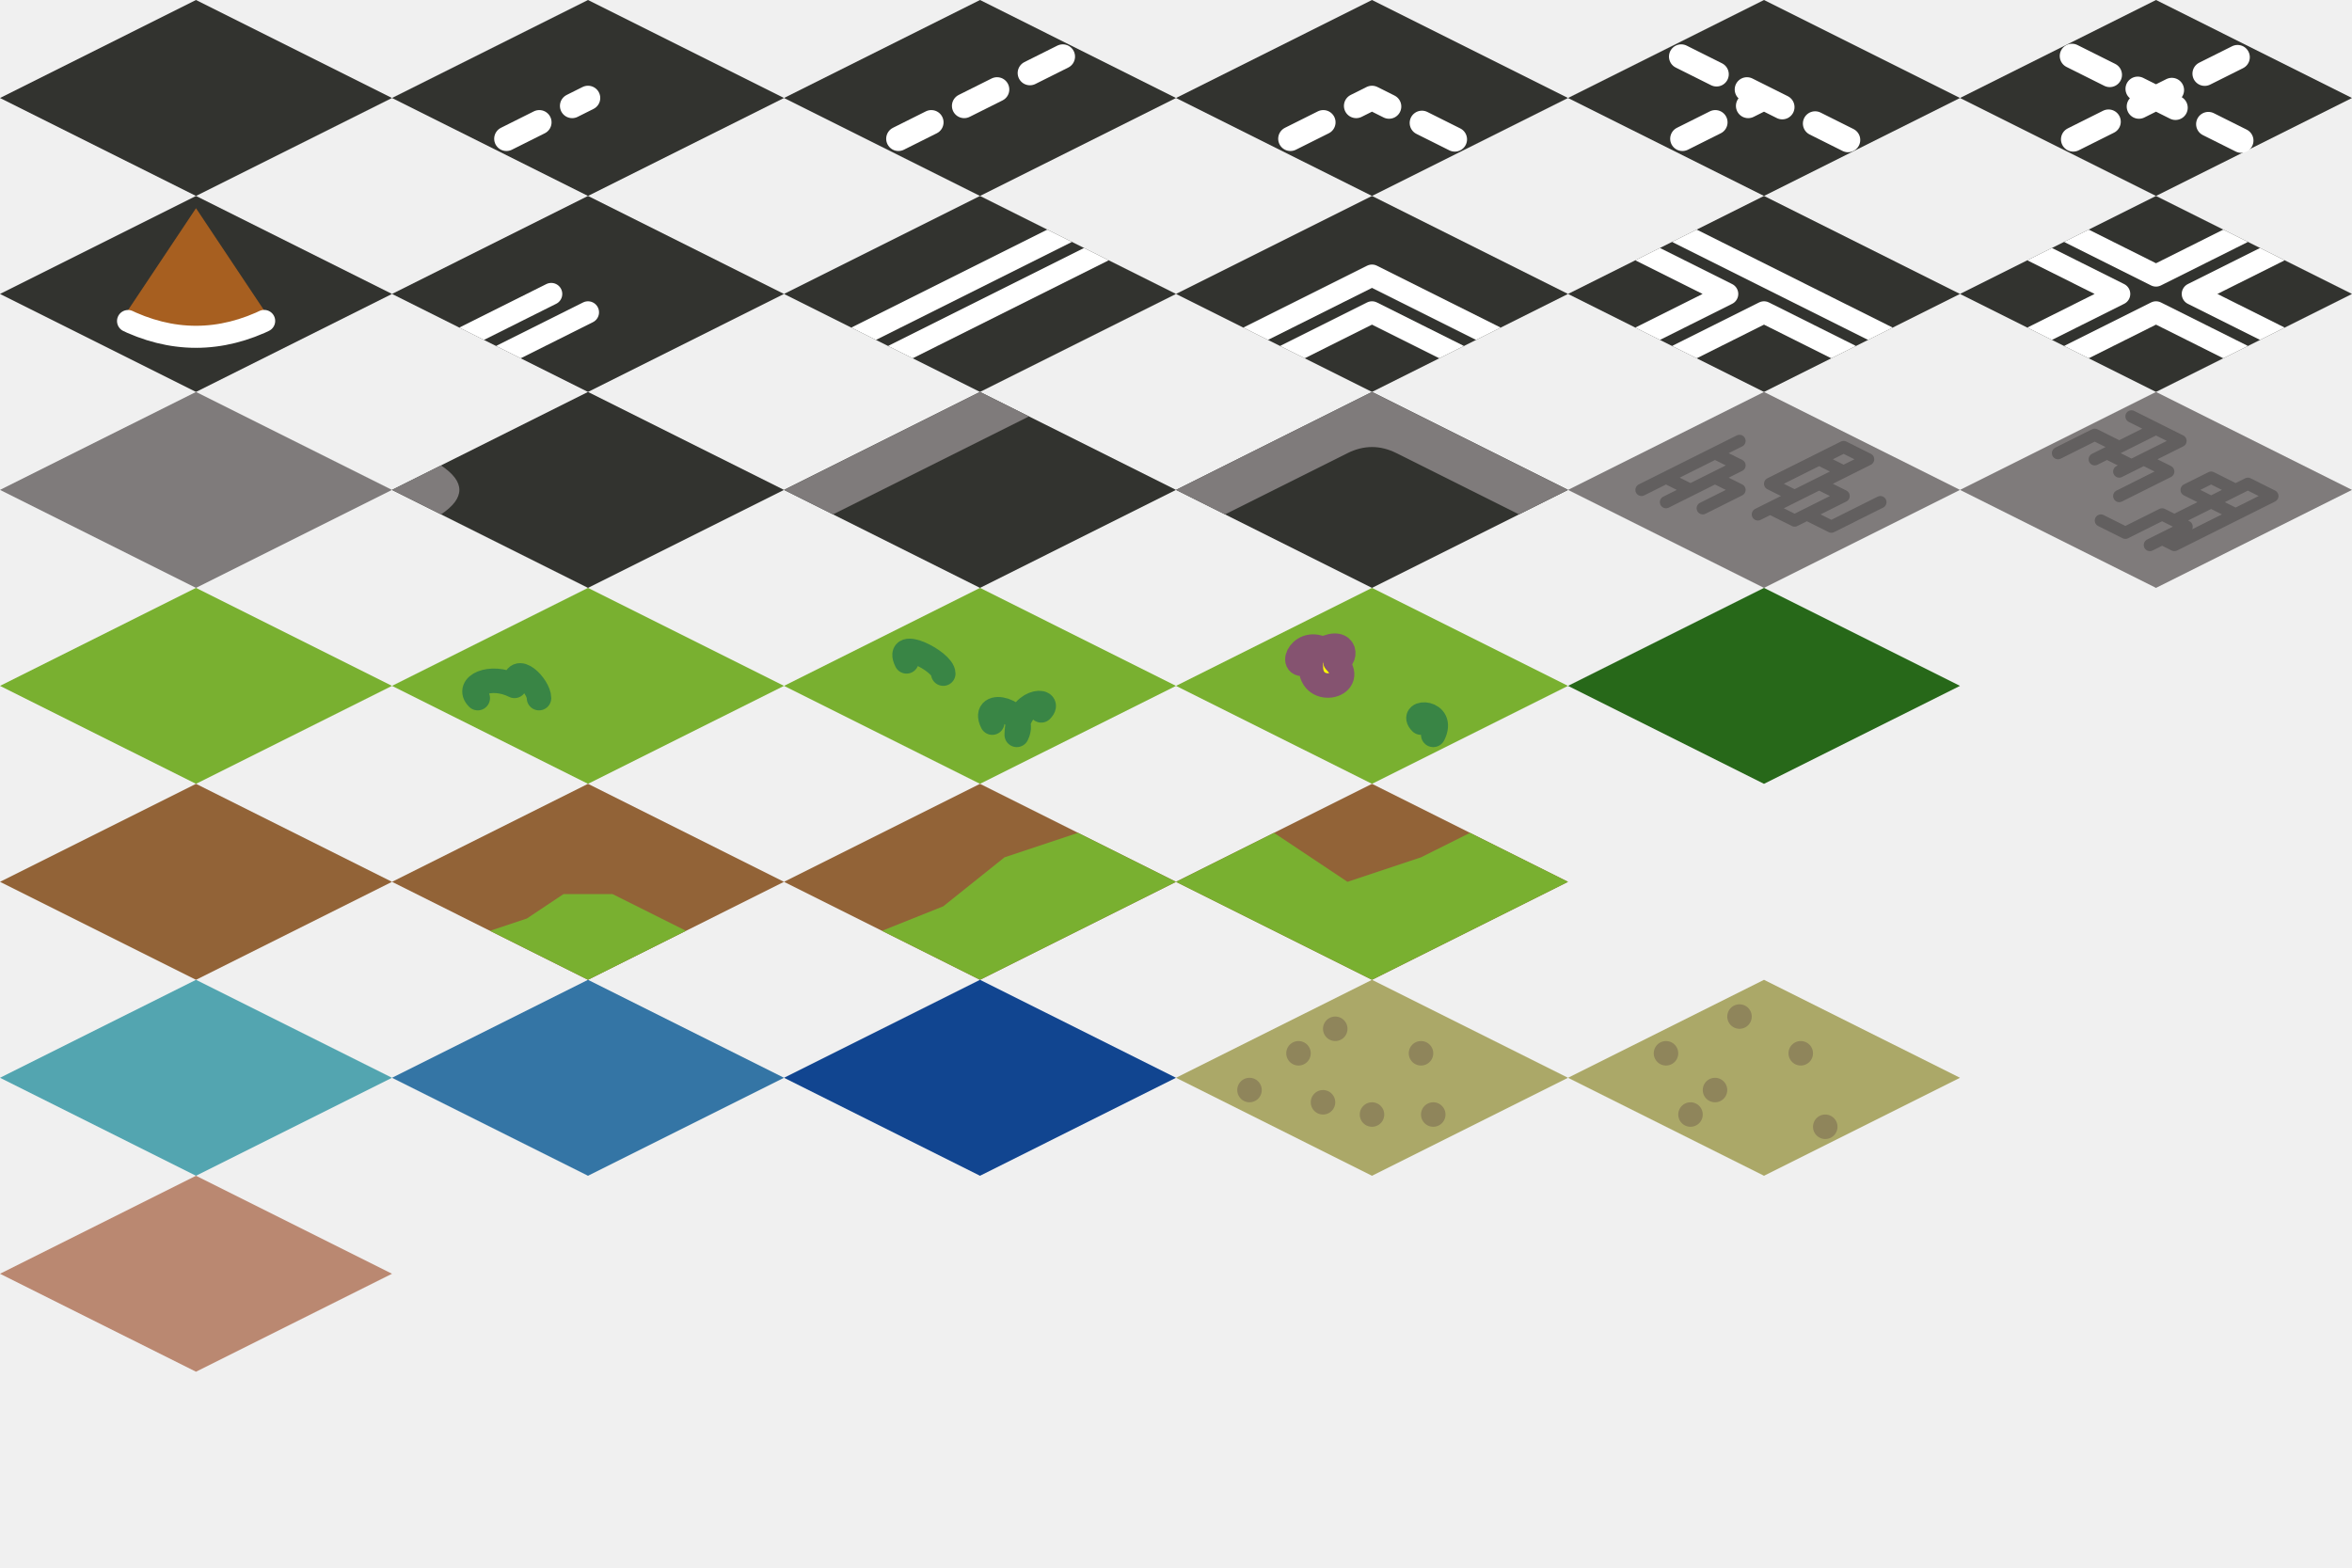
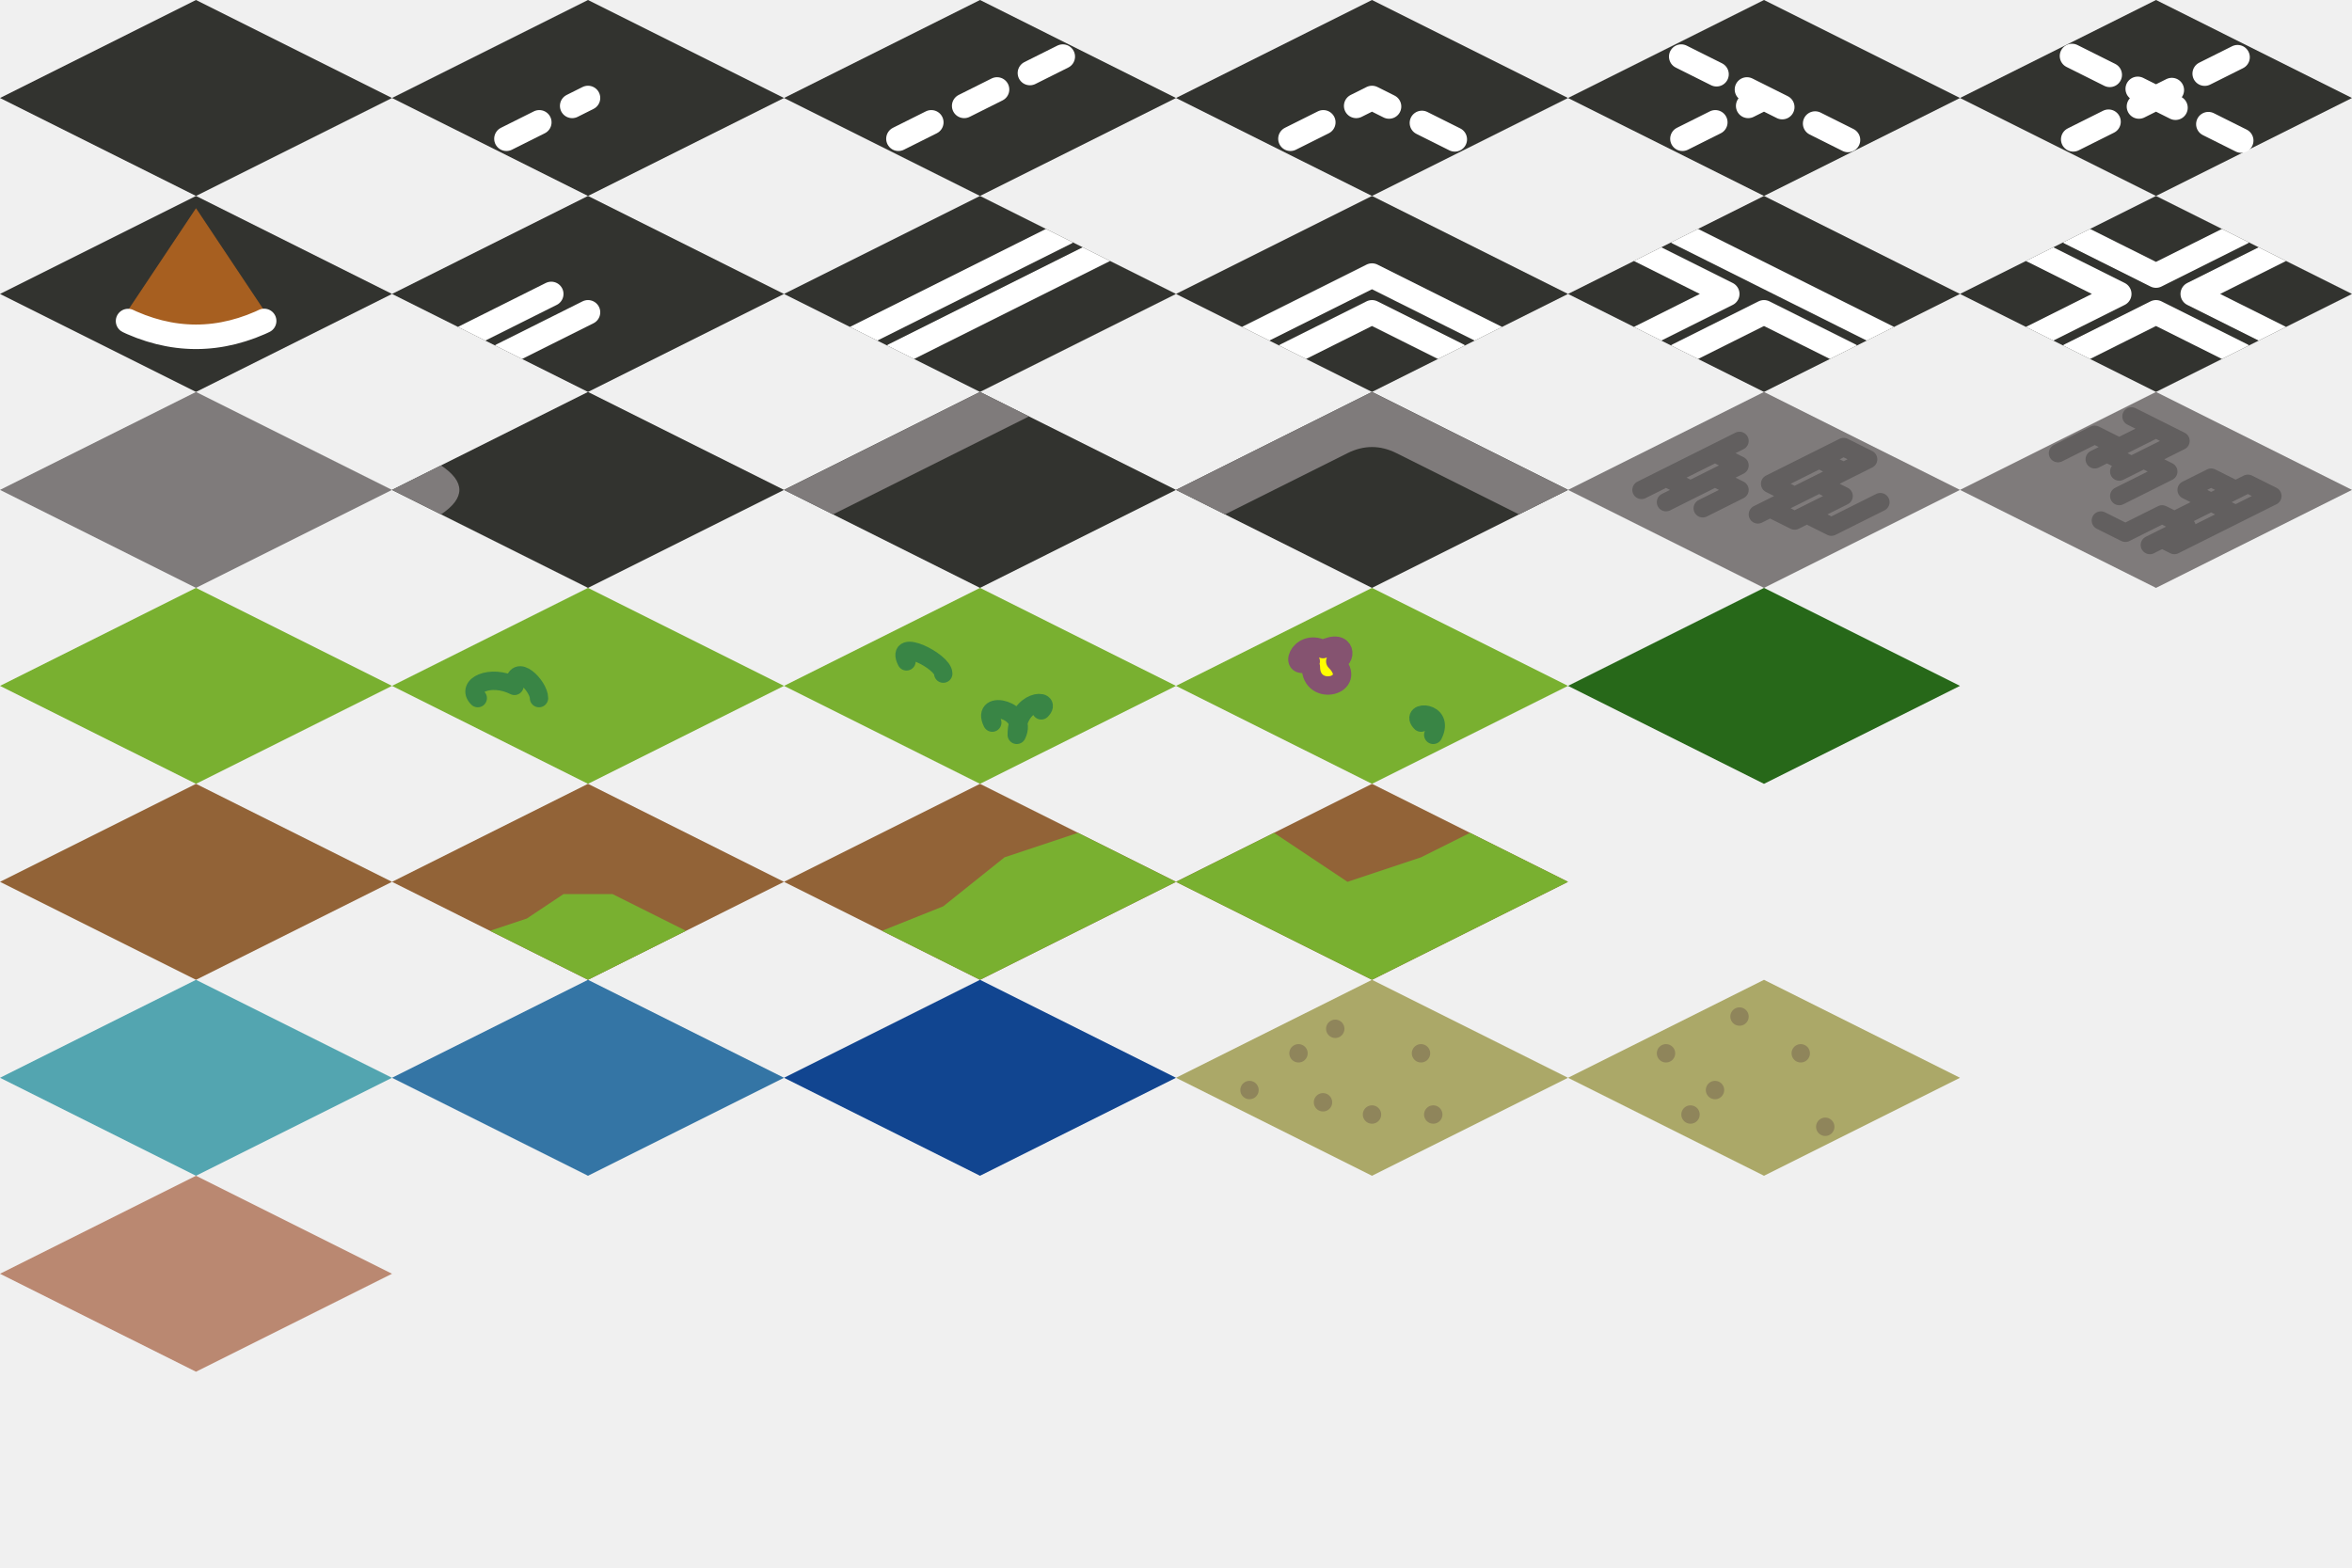
- <svg xmlns="http://www.w3.org/2000/svg" width="192" height="128">
+ <svg xmlns="http://www.w3.org/2000/svg" width="192" height="128" stroke-width="1.5">
  <clipPath id="clip">
    <path d="M16 0l16 8-16 8-16-8" />
  </clipPath>
  <g stroke-width="2">
    <g>
      <path d="M0 8l16 8 16-8-16-8" fill="#32332F" />
    </g>
    <g transform="translate(32)">
      <path d="M0 8l16 8 16-8-16-8" fill="#32332F" />
      <path d="M8 12l8-4" stroke="#FFF" stroke-linecap="round" stroke-dasharray="3,3" stroke-dashoffset="-1.5" fill="none" stroke-linejoin="round" />
    </g>
    <g transform="translate(64)">
      <path d="M0 8l16 8 16-8-16-8" fill="#32332F" />
      <path d="M8 12l16-8" stroke="#FFF" stroke-linecap="round" stroke-dasharray="3,3" stroke-dashoffset="-1.5" />
    </g>
    <g transform="translate(96)">
      <path d="M0 8l16 8 16-8-16-8" fill="#32332F" />
      <path d="M8 12l8-4 8 4" stroke="#FFF" stroke-linecap="round" stroke-dasharray="3,3" stroke-dashoffset="-1.5" fill="none" stroke-linejoin="round" />
    </g>
    <g transform="translate(128)">
      <path d="M0 8l16 8 16-8-16-8" fill="#32332F" />
      <path d="M8 12l8-4-8-4 16 8" stroke="#FFF" stroke-linecap="round" stroke-dasharray="3,3" stroke-dashoffset="-1.5" fill="none" stroke-linejoin="round" />
    </g>
    <g transform="translate(160)">
      <path d="M0 8l16 8 16-8-16-8" fill="#32332F" />
      <path d="M24 4l-16 8 8-4-8-4 16 8" stroke="#FFF" stroke-linecap="round" stroke-dasharray="3,3" stroke-dashoffset="-1.5" fill="none" stroke-linejoin="round" />
    </g>
  </g>
-   <g stroke-width="1.8" transform="translate(0 16)">
+   <g stroke-width="2" transform="translate(0 16)">
    <g>
      <path d="M0 8l16 8 16-8-16-8" fill="#32332F" />
      <path d="M10 10q6 3 12 0l-6-9" fill="#A75F20" />
      <path d="M10 10q6 3 12 0" fill="none" stroke="#FFF" stroke-dasharray="11.5,10" stroke-dashoffset="-0.5" stroke-linecap="round" />
    </g>
    <g transform="translate(32)" clip-path="url(#clip)">
      <path d="M0 8l16 8 16-8-16-8" fill="#32332F" />
      <path d="M5 12l8-4M9 13l7-3.5" stroke="#FFF" stroke-linecap="round" fill="none" stroke-linejoin="round" />
    </g>
    <g transform="translate(64)" clip-path="url(#clip)">
      <path d="M0 8l16 8 16-8-16-8" fill="#32332F" />
      <path d="M9 13l18-9" stroke="#FFF" stroke-linecap="round" />
      <path d="M5 12l18-9" stroke="#FFF" stroke-linecap="round" />
    </g>
    <g transform="translate(96)" clip-path="url(#clip)">
      <path d="M0 8l16 8 16-8-16-8" fill="#32332F" />
      <path d="M5 12l11-5.5 11 5.5M9 13l7-3.5 7 3.5" stroke="#FFF" stroke-linecap="round" fill="none" stroke-linejoin="round" />
    </g>
    <g transform="translate(128)" clip-path="url(#clip)">
      <path d="M0 8l16 8 16-8-16-8" fill="#32332F" />
      <path d="M5 12l8-4-8-4M9 13l7-3.5 7 3.5M9 3l18 9" stroke="#FFF" stroke-linecap="round" fill="none" stroke-linejoin="round" />
    </g>
    <g transform="translate(160)" clip-path="url(#clip)">
      <path d="M0 8l16 8 16-8-16-8" fill="#32332F" />
      <path d="M5 12l8-4-8-4M9 13l7-3.5 7 3.5M9 3l7 3.5 7-3.5M27 12l-8-4 8-4" stroke="#FFF" stroke-linecap="round" fill="none" stroke-linejoin="round" />
    </g>
  </g>
  <g transform="translate(0 32)">
    <path d="M0 8l16 8 16-8-16-8" fill="#7F7B7B" />
    <g transform="translate(32)">
      <path d="M0 8l16 8 16-8-16-8" fill="#32332F" />
      <path d="M0 8l4 2q3-2 0-4" fill="#7F7B7B" />
    </g>
    <g transform="translate(64)">
      <path d="M0 8l16 8 16-8-16-8" fill="#32332F" />
      <path d="M0 8l4 2 16-8-4-2" fill="#7F7B7B" />
    </g>
    <g transform="translate(96)">
      <path d="M0 8l16 8 16-8-16-8" fill="#32332F" />
      <path d="M0 8l4 2 10-5q2-1 4 0l10 5 4-2-16-8" fill="#7F7B7B" />
    </g>
    <g transform="translate(128)">
      <path d="M0 8l16 8 16-8-16-8" fill="#7F7B7B" />
      <path d="M6 8l2-1 2 1-2 1m2-1 4-2-2-1m-4 2 6-3m-2 3 2 1-3 1.5" stroke="#625F5F" fill="none" stroke-linecap="round" stroke-linejoin="round" />
      <path d="M22.5 4.5l-2 1 2 1 2-1-2-1-6 3 2 1 4-2m-4 2-3 1.5m1-.5 2 1 4-2-2-1m-1 2.5 2 1 4-2" stroke="#625F5F" fill="none" stroke-linecap="round" stroke-linejoin="round" />
    </g>
    <g transform="translate(160)">
      <path d="M0 8l16 8 16-8-16-8" fill="#7F7B7B" />
      <path d="M8 5l3-1.5 2 1-2 1m1-.5 2 1 4-2-2-1-3 1.5m3-1.5-2-1m1 3.5 2 1-4 2m1-2.5-1 .5" stroke="#625F5F" fill="none" stroke-linecap="round" stroke-linejoin="round" />
      <path d="M11.5 10.5l2 1 3-1.5 2 1-3 1.5m2-2 3-1.5 2 1-5 2.5-1-.5m4-3 3-1.5 2 1-3 1.5-4-2 2-1 2 1" stroke="#625F5F" fill="none" stroke-linecap="round" stroke-linejoin="round" />
    </g>
  </g>
  <g transform="translate(0 48)">
    <g>
      <path d="M0 8l16 8 16-8-16-8M32 8l16 8 16-8-16-8M64 8l16 8 16-8-16-8M96 8l16 8 16-8-16-8" fill="#79B030" />
-       <path d="M39 9c-1-1 1-2 3-1 0-2 2 0 2 1M74 6c-1-2 3 0 3 1M81 11c-1-2 3-1 2 1 0-3 3-3 2-2M116 11c-1-1 2-1 1 1" fill="none" stroke="#398545" stroke-linecap="round" stroke-linejoin="round" stroke-width="2" />
+       <path d="M39 9c-1-1 1-2 3-1 0-2 2 0 2 1M74 6c-1-2 3 0 3 1M81 11c-1-2 3-1 2 1 0-3 3-3 2-2M116 11c-1-1 2-1 1 1" fill="none" stroke="#398545" stroke-linecap="round" stroke-linejoin="round" />
      <path fill="#276819" transform="translate(128)" d="M0 8l16 8 16-8-16-8" />
    </g>
-     <path d="M107 6c-2 1-1-2 1-1 2-1 2 1 1 1 2 2-2 3-1.99.44" fill="#FF0" stroke="#855370" stroke-linecap="round" stroke-linejoin="round" stroke-width="2" />
+     <path d="M107 6c-2 1-1-2 1-1 2-1 2 1 1 1 2 2-2 3-1.99.44" fill="#FF0" stroke="#855370" stroke-linecap="round" stroke-linejoin="round" />
  </g>
  <g transform="translate(0 64)">
    <path d="M0 8l16 8 16-8-16-8" fill="#926337" />
    <g transform="translate(32)">
      <path d="M0 8l16 8 16-8-16-8" fill="#926337" />
      <path d="M8 12l3-1 3-2 4 0 6 3-8 4" fill="#79B030" />
    </g>
    <g transform="translate(64)">
      <path d="M0 8l16 8 16-8-16-8" fill="#926337" />
      <path d="M8 12l5-2 5-4 6-2 8 4-16 8" fill="#79B030" />
    </g>
    <g transform="translate(96)">
      <path d="M0 8l16 8 16-8-16-8" fill="#926337" />
      <path d="M8 4l-8 4 16 8 16-8-8-4-4 2-6 2" fill="#79B030" />
    </g>
  </g>
-   <g transform="translate(0 80)" stroke-width="2">
+   <g transform="translate(0 80)">
    <path d="M0 8l16 8 16-8-16-8" fill="#53A5B0" />
    <path d="M0 8l16 8 16-8-16-8" fill="#3475A5" transform="translate(32)" />
    <path d="M0 8l16 8 16-8-16-8" fill="#114590" transform="translate(64)" />
-     <g transform="translate(96)" stroke-width="2">
+     <g transform="translate(96)">
      <path d="M0 8l16 8 16-8-16-8" fill="#ABA868" />
      <path d="M6 9l0 0M10 6l0 0M16 11l0 0M20 6l0 0M21 11l0 0M13 4l0 0M12 10l0 0" fill="none" stroke="#8F855B" stroke-linecap="round" />
    </g>
    <g transform="translate(128)">
      <path d="M0 8l16 8 16-8-16-8" fill="#ABA868" />
      <path d="M8 6l0 0M10 11l0 0M14 3l0 0M19 6l0 0M12 9l0 0M21 12l0 0" fill="none" stroke="#8F855B" stroke-linecap="round" />
    </g>
  </g>
-   <g transform="translate(0 96)" stroke-width="2">
+   <g transform="translate(0 96)">
    <path d="M0 8l16 8 16-8-16-8" fill="#BA8871" />
  </g>
</svg>
